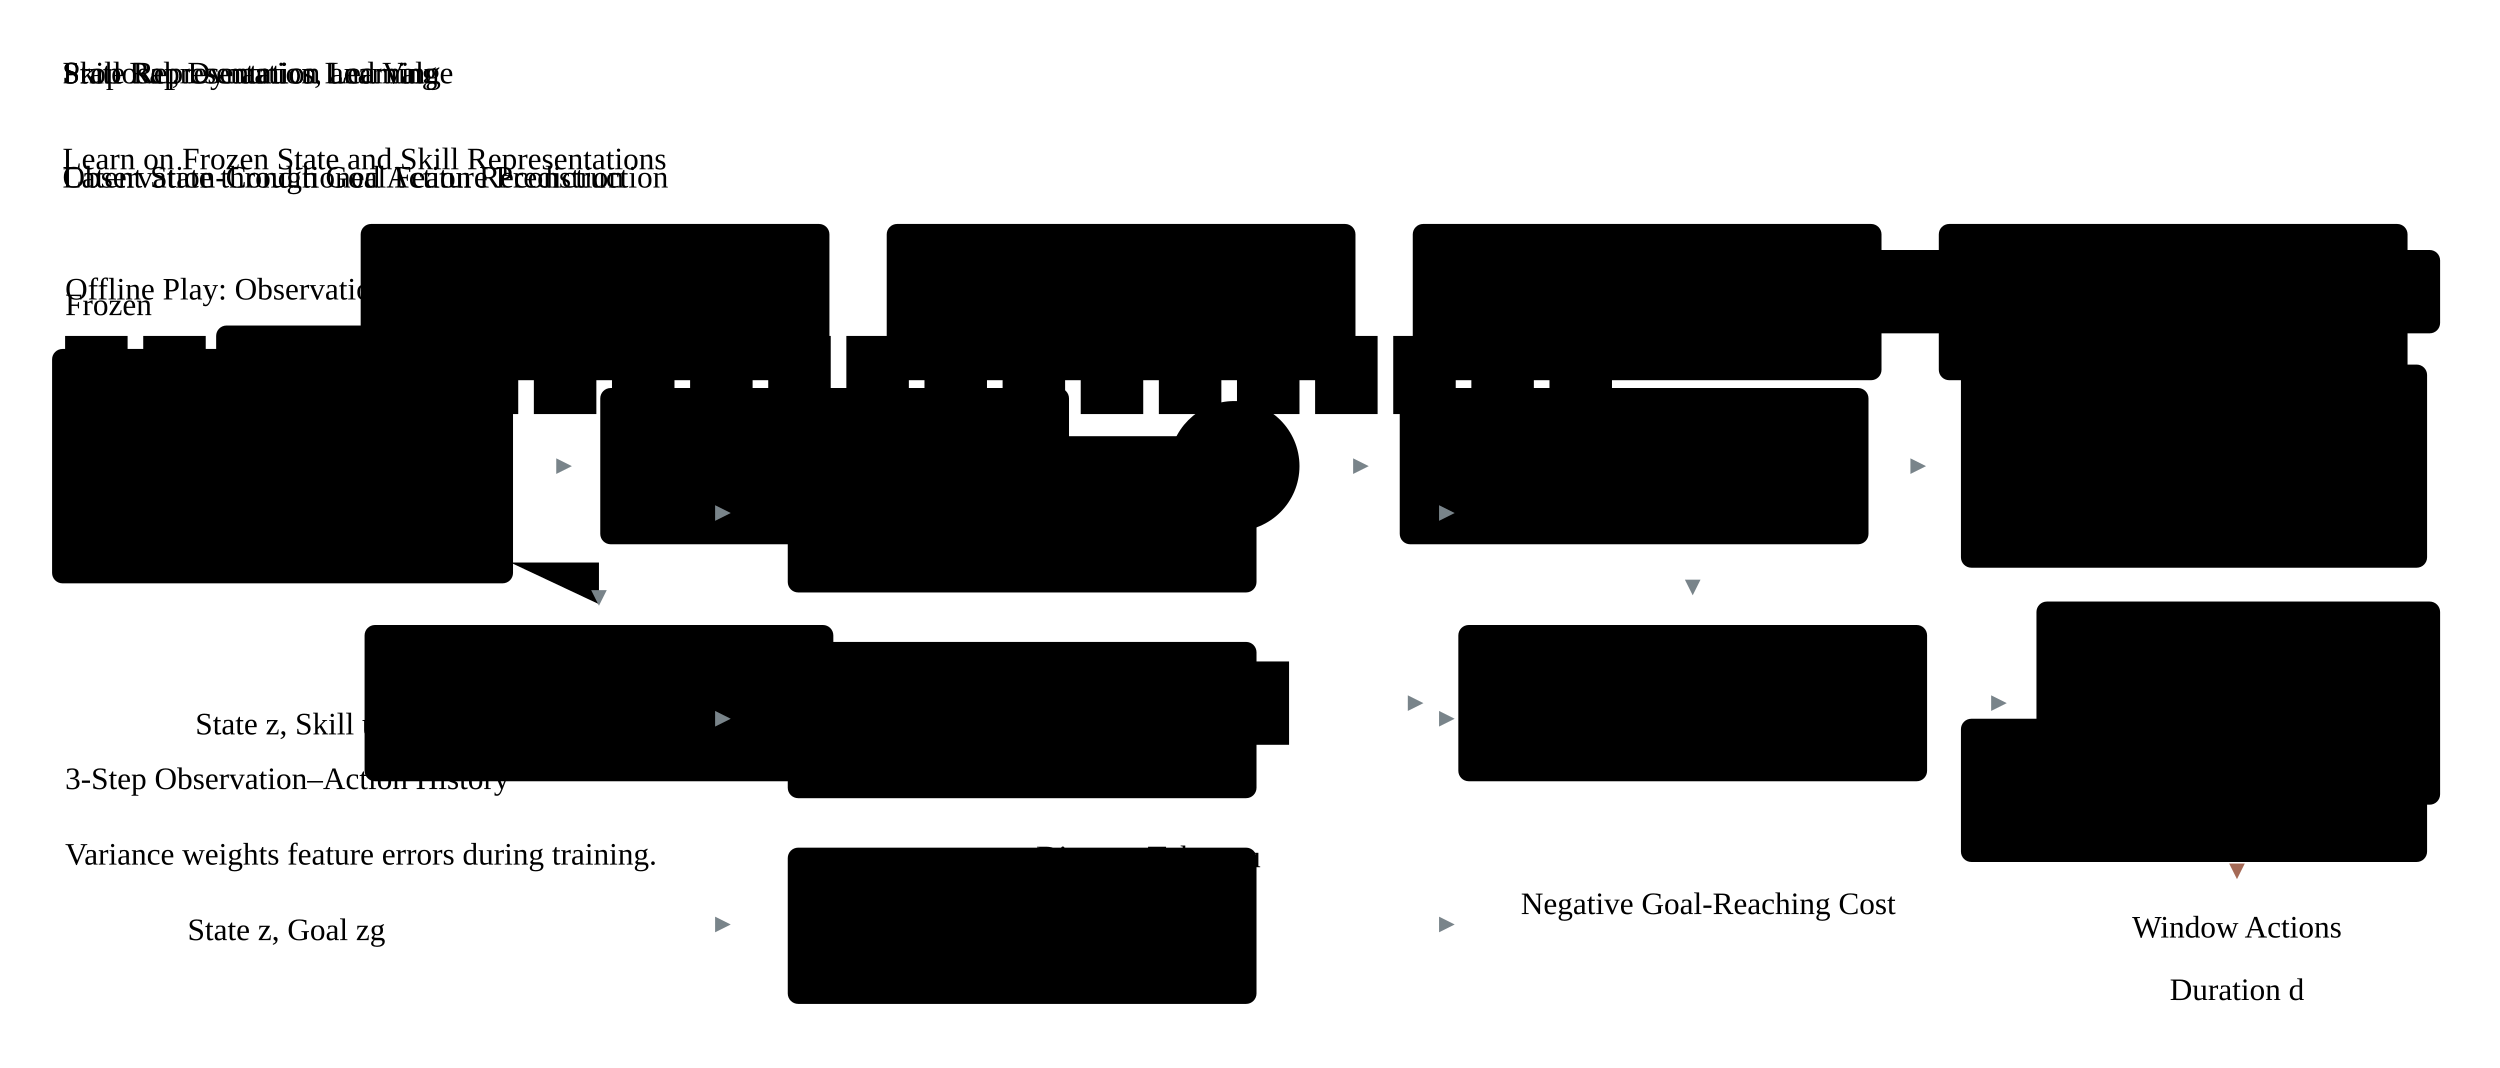
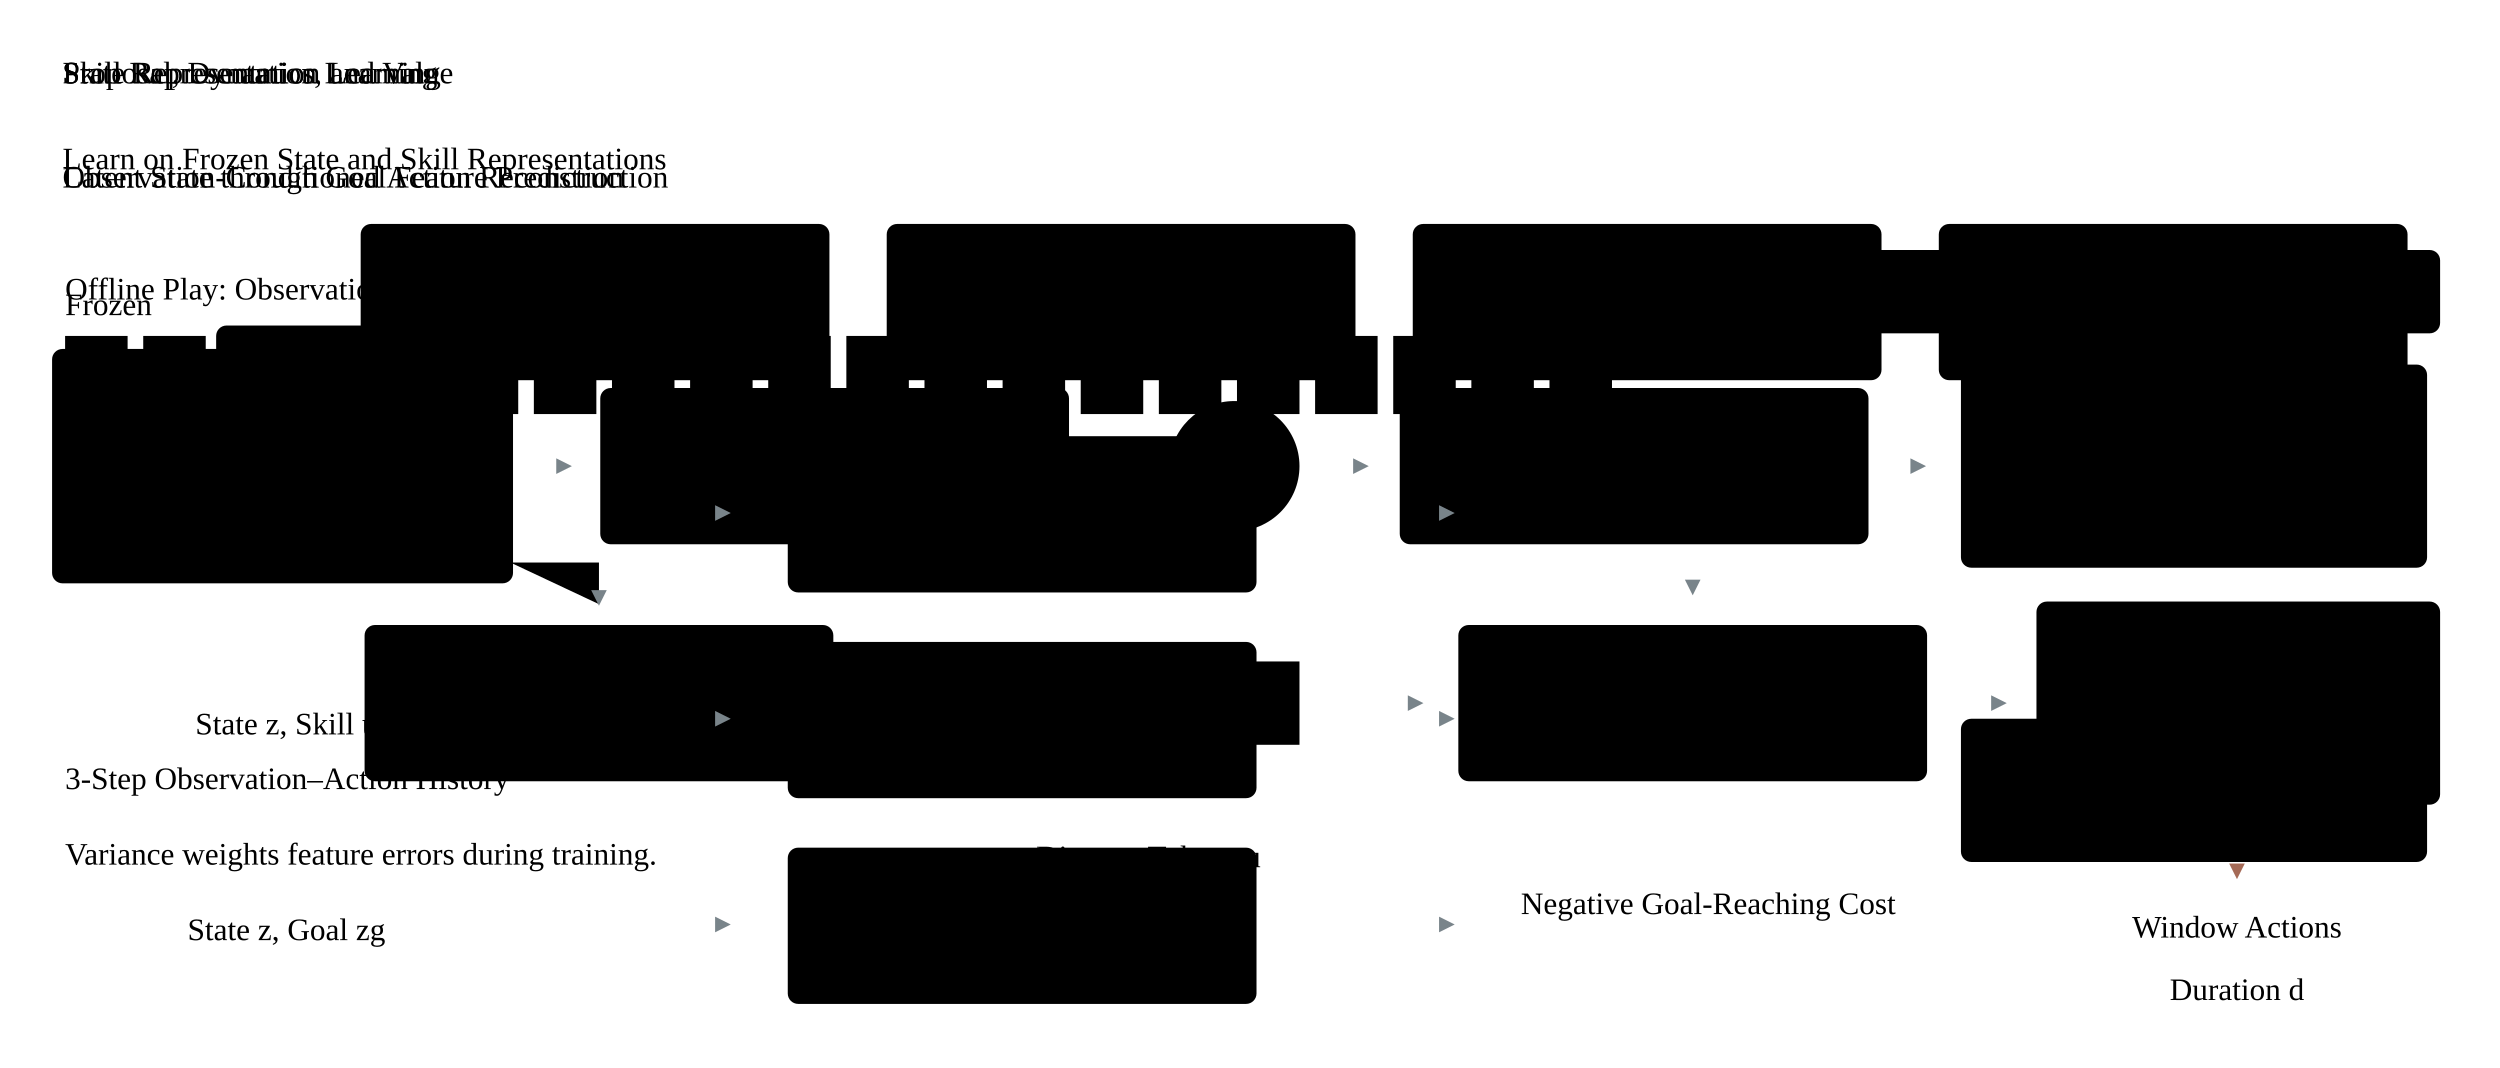
<svg xmlns="http://www.w3.org/2000/svg" viewBox="0 0 960 410" role="img" aria-labelledby="learning-title learning-desc" id="learning-diagram" data-learning-stage="0">
  <defs>
    <marker id="learn-arrow" viewBox="0 0 10 10" refX="9" refY="5" markerWidth="6" markerHeight="6" orient="auto">
      <path d="M0 0L10 5L0 10Z" fill="#79848A" />
    </marker>
    <marker id="target-arrow" viewBox="0 0 10 10" refX="9" refY="5" markerWidth="6" markerHeight="6" orient="auto">
      <path d="M0 0L10 5L0 10Z" fill="#A56A56" />
    </marker>
  </defs>
  <g class="learning-state-panel">
    <text x="24" y="32" class="learning-label">State Representation Learning</text>
    <text x="24" y="72" class="learning-subtitle">Latent State through Goal Feature Prediction</text>
    <rect x="20" y="134" width="177" height="90" rx="4" class="learning-input" />
    <text x="108" y="167" text-anchor="middle">History <tspan class="math-symbol">h<tspan class="math-sub">t</tspan>
      </tspan>
    </text>
    <text x="108" y="194" text-anchor="middle" class="learning-caption">RGB + Proprioception</text>
    <path d="M202 179H219" class="learning-flow" marker-end="url(#learn-arrow)" />
    <rect x="230.5" y="149" width="180" height="60" rx="4" class="learning-module" />
    <text x="320" y="185" text-anchor="middle">State Encoder <tspan class="math-symbol">E</tspan>
    </text>
    <path d="M422 179H443" class="learning-flow" marker-end="url(#learn-arrow)" />
    <circle cx="474" cy="179" r="25" class="learning-state" />
    <text x="474" y="185" text-anchor="middle">
      <tspan class="math-symbol">z<tspan class="math-sub">t</tspan>
      </tspan>
    </text>
    <path d="M510 179H525" class="learning-flow" marker-end="url(#learn-arrow)" />
    <rect x="537.5" y="149" width="180" height="60" rx="4" class="learning-module" />
    <text x="627" y="185" text-anchor="middle">Grounding <tspan class="math-symbol">G</tspan>
    </text>
    <path d="M728 179H739" class="learning-flow" marker-end="url(#learn-arrow)" />
    <rect x="753" y="140" width="179" height="78" rx="4" class="learning-output" />
    <text x="842" y="170" text-anchor="middle">Goal Features <tspan class="math-symbol">ŷ</tspan>
    </text>
    <text x="842" y="195" text-anchor="middle" class="learning-caption">Coordinatewise Variance</text>
    <path d="M842 233V261" class="learning-supervision" marker-end="url(#target-arrow)" />
    <rect x="753" y="276" width="179" height="55" rx="4" class="learning-target" />
    <text x="842" y="309" text-anchor="middle">Keypoint Targets <tspan class="math-symbol">y</tspan>
    </text>
    <text x="25" y="303" class="learning-caption">3-Step Observation–Action History</text>
    <text x="25" y="332" class="learning-caption">Variance weights feature errors during training.</text>
  </g>
  <g class="learning-skill-panel">
    <text x="24" y="32" class="learning-label">Skill Representation Learning</text>
    <text x="24" y="72" class="learning-subtitle">Observation-Conditioned Action Reconstruction</text>
    <text x="25" y="115" class="learning-caption">Offline Play: Observations + Actions</text>
    <g class="play-window-frames">
      <rect x="25" y="129" width="24" height="30" />
      <text x="37" y="150" text-anchor="middle">1</text>
      <rect x="55" y="129" width="24" height="30" />
      <text x="67" y="150" text-anchor="middle">2</text>
      <rect x="85" y="129" width="24" height="30" />
      <text x="97" y="150" text-anchor="middle">3</text>
      <rect x="115" y="129" width="24" height="30" />
      <text x="127" y="150" text-anchor="middle">4</text>
      <rect x="145" y="129" width="24" height="30" />
      <text x="157" y="150" text-anchor="middle">5</text>
      <rect x="175" y="129" width="24" height="30" />
      <text x="187" y="150" text-anchor="middle">6</text>
      <rect x="205" y="129" width="24" height="30" />
      <text x="217" y="150" text-anchor="middle">7</text>
      <rect x="235" y="129" width="24" height="30" />
      <text x="247" y="150" text-anchor="middle">8</text>
      <rect x="265" y="129" width="24" height="30" />
      <text x="277" y="150" text-anchor="middle">9</text>
      <rect x="295" y="129" width="24" height="30" />
      <text x="307" y="150" text-anchor="middle">10</text>
      <rect x="325" y="129" width="24" height="30" />
      <text x="337" y="150" text-anchor="middle">11</text>
      <rect x="355" y="129" width="24" height="30" />
      <text x="367" y="150" text-anchor="middle">12</text>
      <rect x="385" y="129" width="24" height="30" />
      <text x="397" y="150" text-anchor="middle">13</text>
      <rect x="415" y="129" width="24" height="30" />
      <text x="427" y="150" text-anchor="middle">14</text>
      <rect x="445" y="129" width="24" height="30" />
      <text x="457" y="150" text-anchor="middle">15</text>
      <rect x="475" y="129" width="24" height="30" />
      <text x="487" y="150" text-anchor="middle">16</text>
      <rect x="505" y="129" width="24" height="30" />
      <text x="517" y="150" text-anchor="middle">17</text>
      <rect x="535" y="129" width="24" height="30" />
      <text x="547" y="150" text-anchor="middle">18</text>
      <rect x="565" y="129" width="24" height="30" />
      <text x="577" y="150" text-anchor="middle">19</text>
      <rect x="595" y="129" width="24" height="30" />
      <text x="607" y="150" text-anchor="middle">20</text>
    </g>
    <rect x="83" y="125" width="60" height="38" rx="4" class="sampled-window" id="sampled-window" />
    <path d="M83 169V177H143V169" class="window-bracket" id="window-bracket" />
    <rect x="700" y="96" width="237" height="32" rx="4" class="window-label-bg" />
    <text x="712" y="117" id="sampled-duration">Sampled Window · <tspan class="math-symbol">d</tspan> = 2</text>
    <path id="window-flow" d="M113 177V216H230V232" class="learning-flow" marker-end="url(#learn-arrow)" />
    <rect x="140" y="240" width="180" height="60" rx="4" class="learning-module" />
    <text x="230" y="276" text-anchor="middle">Skill Encoder <tspan class="math-symbol">Q</tspan>
    </text>
    <path d="M332 270H371" class="learning-flow" marker-end="url(#learn-arrow)" />
    <g class="learning-tokens">
-       <rect x="386" y="254" width="29" height="32" />
-       <rect x="426" y="254" width="29" height="32" />
-       <rect x="466" y="254" width="29" height="32" />
+       <rect x="382" y="254" width="24" height="32" />
+       <rect x="413" y="254" width="24" height="32" />
+       <rect x="444" y="254" width="24" height="32" />
+       <rect x="475" y="254" width="24" height="32" />
    </g>
    <text x="441" y="333" text-anchor="middle" class="learning-caption">Discrete Tokens <tspan class="math-symbol">u</tspan>
    </text>
    <path d="M507 270H546" class="learning-flow" marker-end="url(#learn-arrow)" />
    <rect x="560" y="240" width="180" height="60" rx="4" class="learning-module" />
    <text x="650" y="276" text-anchor="middle">Skill Decoder <tspan class="math-symbol">D</tspan>
    </text>
    <circle cx="650" cy="180" r="25" class="learning-state" />
    <text x="650" y="186" text-anchor="middle">
      <tspan class="math-symbol">z<tspan class="math-sub">t</tspan>
      </tspan>
    </text>
    <path d="M650 211V228" class="learning-flow conditioning-flow" marker-end="url(#learn-arrow)" />
    <path d="M752 270H770" class="learning-flow" marker-end="url(#learn-arrow)" />
    <rect x="782" y="231" width="155" height="78" rx="4" class="learning-output" />
    <text x="859" y="258" text-anchor="middle">Actions</text>
    <text x="859" y="287" text-anchor="middle">Duration <tspan class="math-symbol">d</tspan>
    </text>
    <path d="M859 319V337" class="learning-supervision" marker-end="url(#target-arrow)" />
    <text x="859" y="360" text-anchor="middle" class="learning-caption">Window Actions</text>
    <text x="859" y="384" text-anchor="middle" class="learning-caption">Duration <tspan class="math-symbol">d</tspan>
    </text>
  </g>
  <g class="learning-search-panel">
    <text x="24" y="32" class="learning-label">Proposal, Dynamics, and Value</text>
    <text x="24" y="65" class="learning-subtitle">Learn on Frozen State and Skill Representations</text>
    <text x="25" y="121" class="learning-caption">Frozen</text>
    <g class="frozen-modules">
      <rect x="138.5" y="86" width="180" height="60" rx="4" />
      <rect x="340.5" y="86" width="180" height="60" rx="4" />
      <rect x="542.5" y="86" width="180" height="60" rx="4" />
      <rect x="744.5" y="86" width="180" height="60" rx="4" />
      <text x="228" y="121" text-anchor="middle">State Encoder <tspan class="math-symbol">E</tspan>
      </text>
      <text x="430" y="121" text-anchor="middle">Skill Encoder <tspan class="math-symbol">Q</tspan>
      </text>
      <text x="632" y="121" text-anchor="middle">Skill Decoder <tspan class="math-symbol">D</tspan>
      </text>
      <text x="834" y="121" text-anchor="middle">Grounding <tspan class="math-symbol">G</tspan>
      </text>
    </g>
    <g class="proposal-training">
      <text x="110" y="203" text-anchor="middle">State <tspan class="math-symbol">z</tspan>
      </text>
      <path d="M218 197H280" class="learning-flow" pathLength="1" marker-end="url(#learn-arrow)" />
      <rect x="302.5" y="167.5" width="180" height="60" rx="4" class="learning-module" />
      <text x="392" y="203" text-anchor="middle">Proposal <tspan class="math-symbol">P</tspan>
      </text>
      <path d="M505 197H558" class="learning-flow" pathLength="1" marker-end="url(#learn-arrow)" />
      <text x="584" y="203">Q-Encoded Skills <tspan class="math-symbol">u</tspan>
      </text>
    </g>
    <g class="dynamics-training">
      <text x="110" y="282" text-anchor="middle">State <tspan class="math-symbol">z</tspan>, Skill <tspan class="math-symbol">u</tspan>
      </text>
      <path d="M218 276H280" class="learning-flow" pathLength="1" marker-end="url(#learn-arrow)" />
      <rect x="302.5" y="246.5" width="180" height="60" rx="4" class="learning-module" />
      <text x="392" y="282" text-anchor="middle">Dynamics <tspan class="math-symbol">F</tspan>
      </text>
      <path d="M505 276H558" class="learning-flow" pathLength="1" marker-end="url(#learn-arrow)" />
      <text x="584" y="282" aria-label="Encoded endpoints E of history h sub t plus d">Encoded Endpoints <tspan class="math-symbol">E</tspan>(<tspan class="math-symbol">h<tspan class="math-sub">t+d</tspan>
        </tspan>)</text>
    </g>
    <g class="value-training">
      <text x="110" y="361" text-anchor="middle" aria-label="State z, goal z sub g">State <tspan class="math-symbol">z</tspan>, Goal <tspan class="math-symbol">z<tspan class="math-sub">g</tspan>
        </tspan>
      </text>
      <path d="M218 355H280" class="learning-flow" pathLength="1" marker-end="url(#learn-arrow)" />
      <rect x="302.5" y="325.5" width="180" height="60" rx="4" class="learning-module" />
      <text x="392" y="361" text-anchor="middle">Value <tspan class="math-symbol">V</tspan>
      </text>
      <path d="M505 355H558" class="learning-flow" pathLength="1" marker-end="url(#learn-arrow)" />
      <text x="584" y="351">Negative Goal-Reaching Cost</text>
    </g>
  </g>
</svg>
